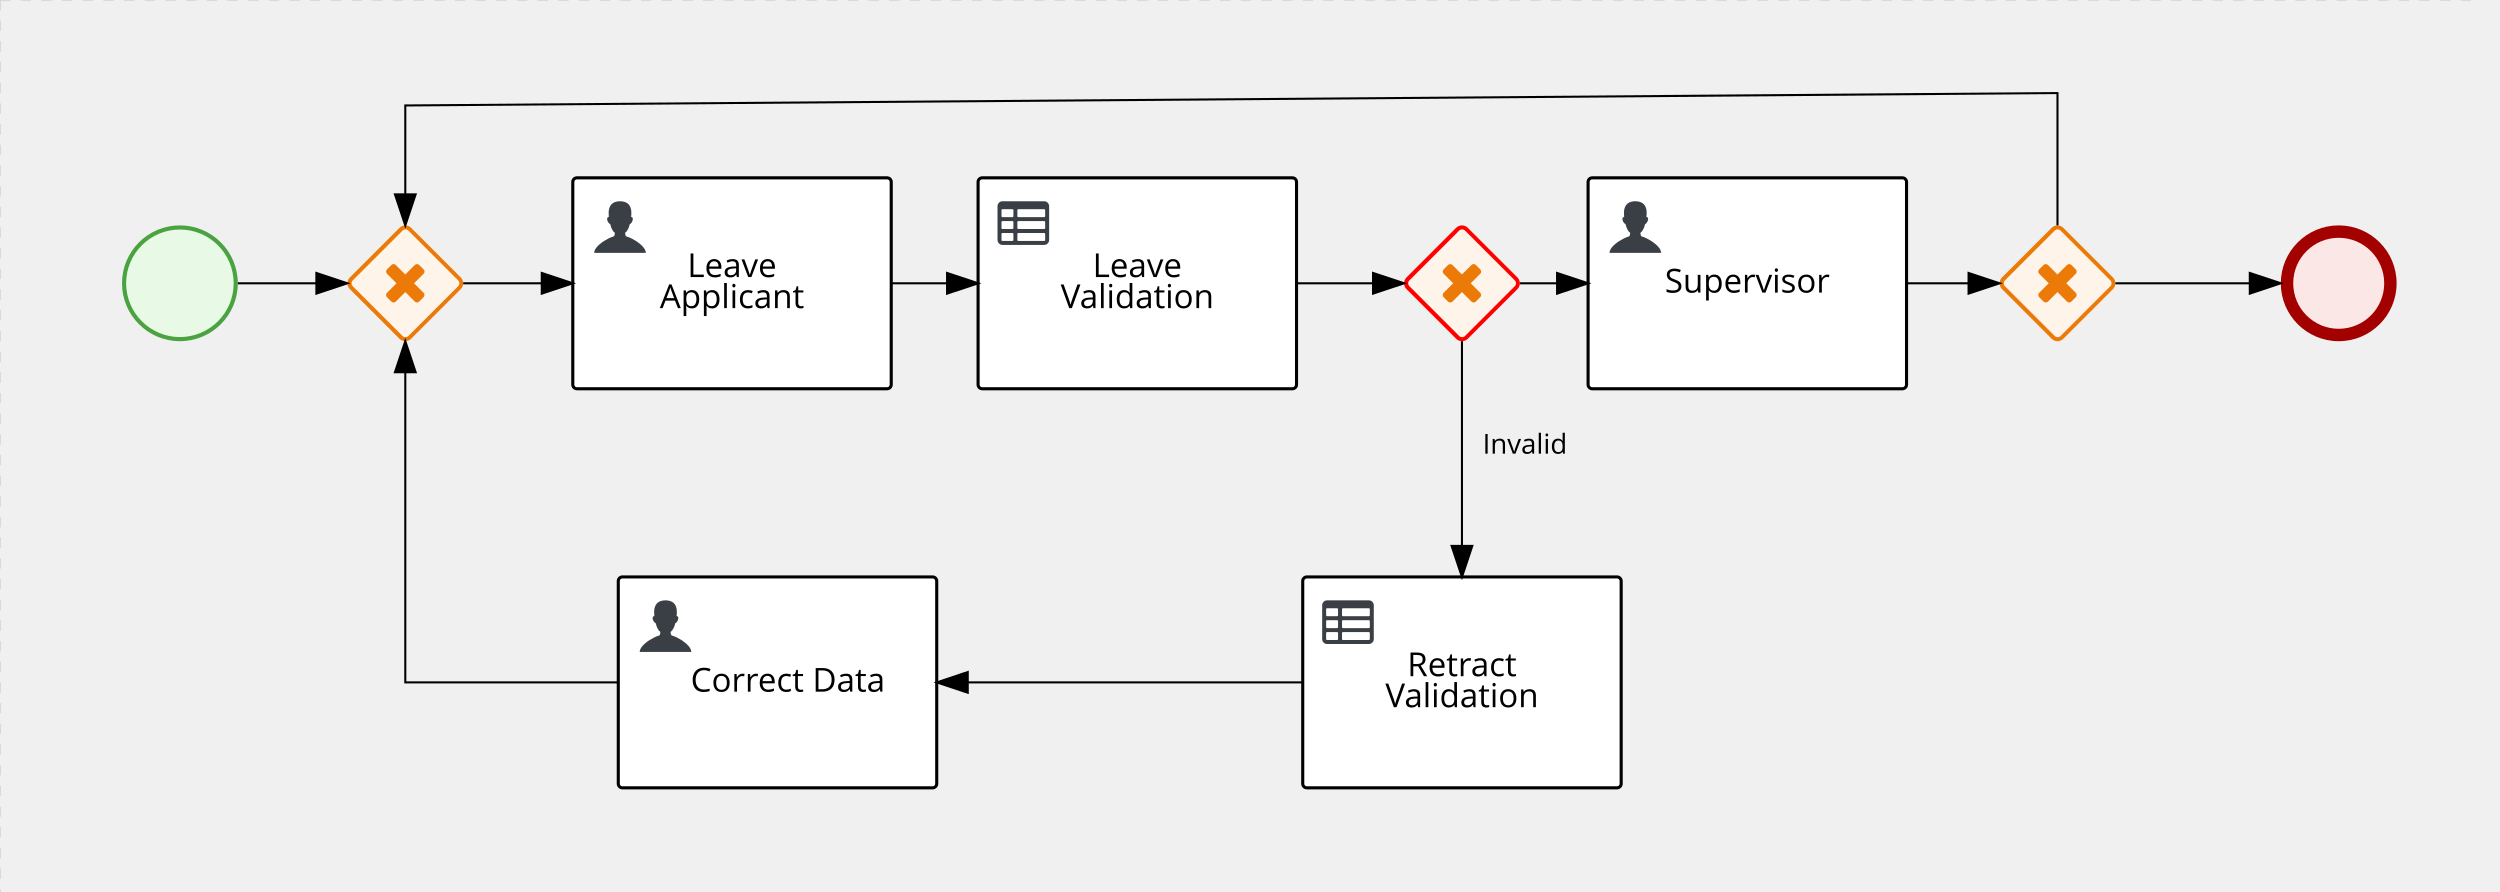
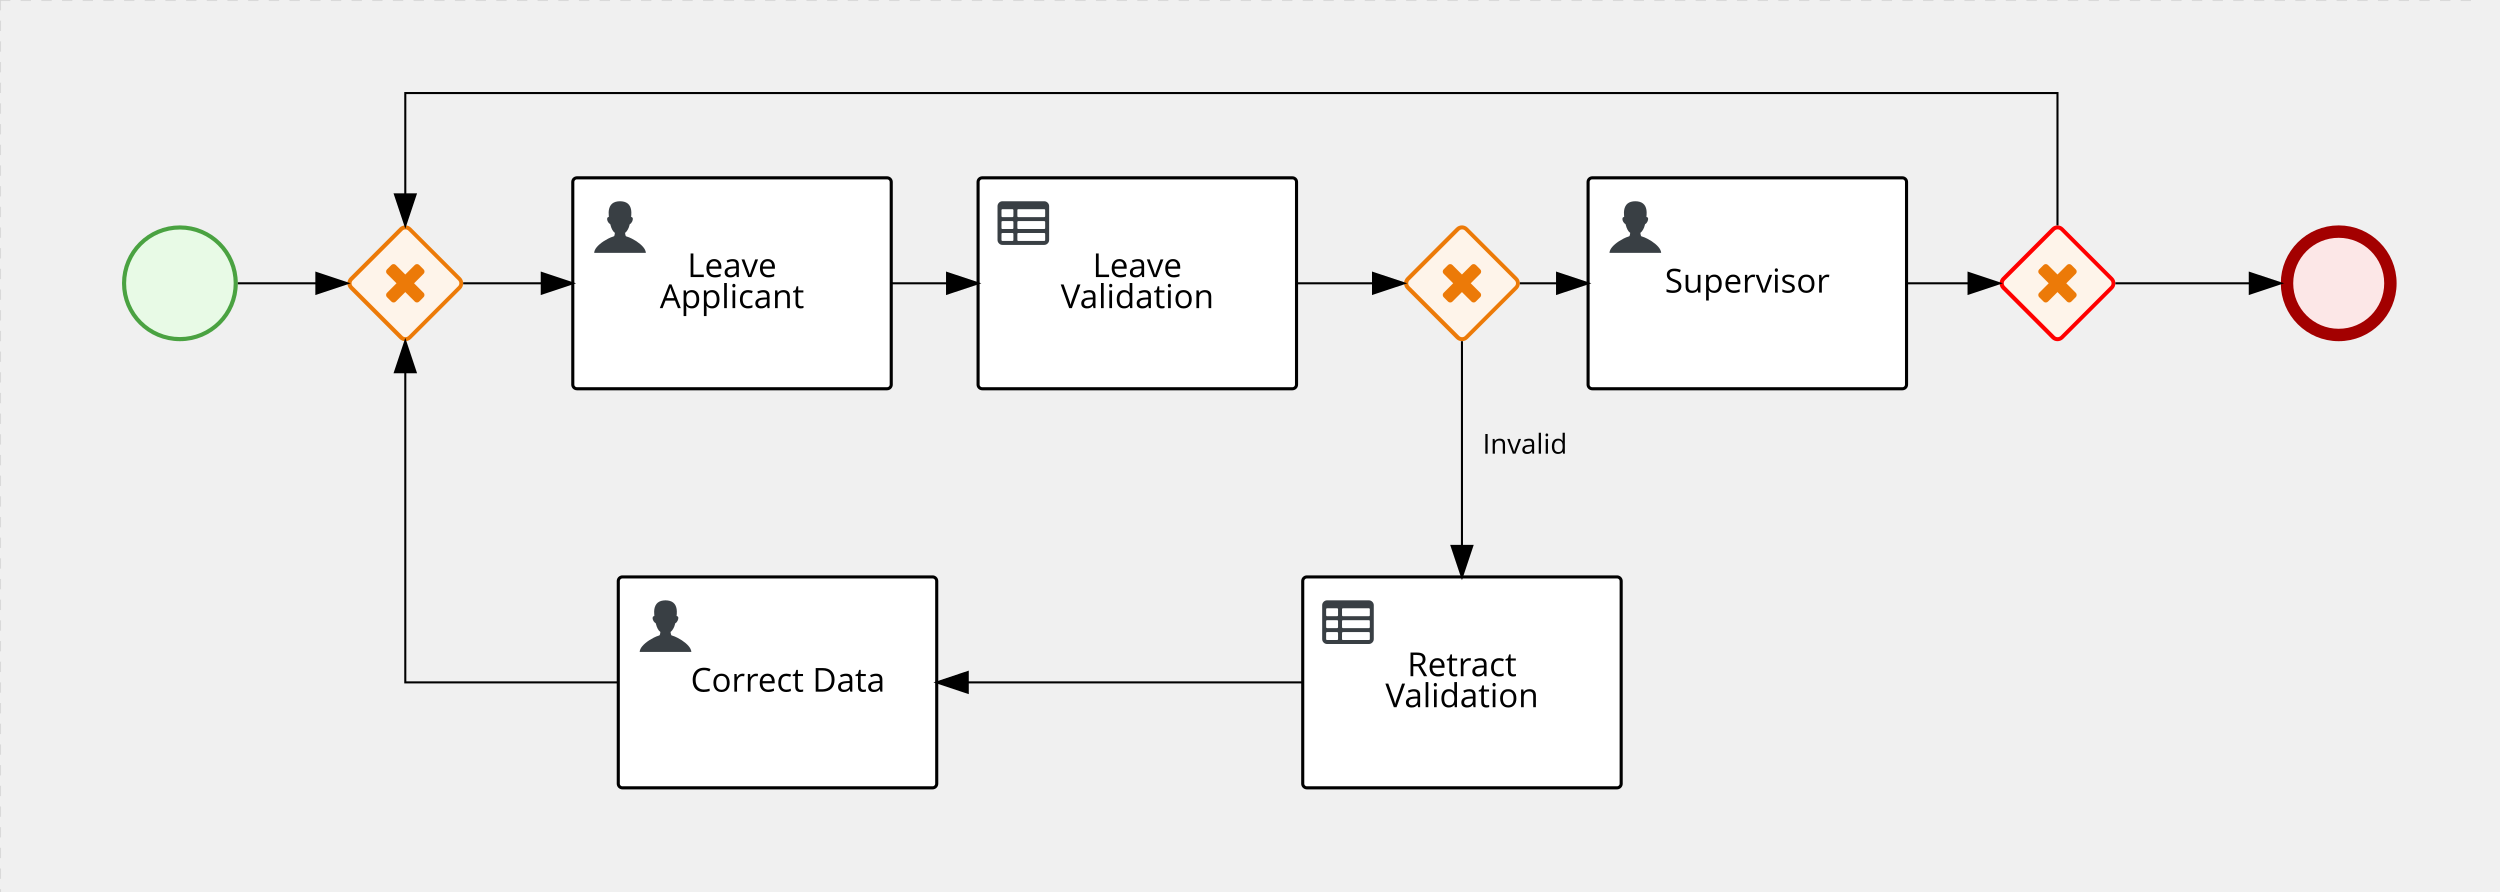
<svg xmlns="http://www.w3.org/2000/svg" version="1.1" width="1209" height="431" viewBox="0 0 1209 431">
  <defs />
  <g transform="matrix(1,0,0,1,0,0)">
    <g>
      <g>
        <g>
          <path fill="none" stroke="#d3d3d3" paint-order="fill stroke markers" d=" M 0 0 L 1200 0" stroke-miterlimit="10" stroke-opacity="0.8" stroke-dasharray="5" />
        </g>
        <g>
          <path fill="none" stroke="#d3d3d3" paint-order="fill stroke markers" d=" M 0 0 L 0 800" stroke-miterlimit="10" stroke-opacity="0.8" stroke-dasharray="5" />
        </g>
      </g>
      <g id="_45A9F85B-113D-4D2F-9EC0-90E68557EF6D" bpmn2nodeid="_45A9F85B-113D-4D2F-9EC0-90E68557EF6D" transform="matrix(1,0,0,1,59,109)">
        <g>
          <path fill="none" stroke="none" />
        </g>
        <g transform="matrix(0.125,0,0,0.125,0,0)">
          <g transform="matrix(1,0,0,1,0,0)">
            <path fill="#e8fae6" stroke="none" id="_45A9F85B-113D-4D2F-9EC0-90E68557EF6D?shapeType=BACKGROUND" paint-order="stroke fill markers" d=" M 0 0 M 444 224 C 444 263.9 434.2 300.8 414.4 334.5 C 394.7 368.2 368 394.9 334.4 414.5 C 300.8 434.1 263.9 444 224 444 C 184.1 444 147.2 434.2 113.5 414.4 C 79.8 394.7 53.1 368 33.5 334.4 C 13.9 300.8 4 263.9 4 224 C 4 184.1 13.8 147.2 33.6 113.5 C 53.4 79.8 80.1 53.1 113.6 33.5 C 147.1 13.9 184.1 4 224 4 C 263.9 4 300.8 13.8 334.5 33.6 C 368.2 53.4 394.9 80.1 414.5 113.6 C 434.1 147.1 444 184.1 444 224 Z" />
          </g>
          <g>
            <g transform="matrix(1,0,0,1,0,0)">
              <g transform="matrix(1,0,0,1,0,0)">
                <path fill="rgb(74,162,65)" stroke="none" id="_45A9F85B-113D-4D2F-9EC0-90E68557EF6D?shapeType=BORDER&amp;renderType=FILL" paint-order="stroke fill markers" d=" M 0 0 M 224 0 C 100.3 0 0 100.3 0 224 C 0 347.7 100.3 448 224 448 C 347.7 448 448 347.7 448 224 C 448 100.3 347.7 0 224 0 Z M 0 0 M 224 432 C 109.1 432 16 338.9 16 224 C 16 109.1 109.1 16 224 16 C 338.9 16 432 109.1 432 224 C 432 338.9 338.9 432 224 432 Z" />
              </g>
            </g>
          </g>
        </g>
        <g transform="matrix(1,0,0,1,28,61)" />
      </g>
      <g transform="matrix(1,0,0,1,59,109)" />
      <g id="_3A1455F0-6B95-41C6-AA6C-50686B420504" bpmn2nodeid="_3A1455F0-6B95-41C6-AA6C-50686B420504" transform="matrix(1,0,0,1,168,109)">
        <g>
          <path fill="none" stroke="none" />
        </g>
        <g transform="matrix(0.125,0,0,0.125,0,0)">
          <g transform="matrix(1,0,0,1,0,0)">
            <path fill="#fef4ea" stroke="none" id="_3A1455F0-6B95-41C6-AA6C-50686B420504?shapeType=BACKGROUND" paint-order="stroke fill markers" d=" M 0 0 M 224.4 4.3 C 216.4 4.3 208.4 7.3 202.3 13.4 L 13.5 202.2 C 1.3 214.4 1.3 234.2 13.5 246.4 L 202.2 435.1 C 208.3 441.2 216.4 444.2 224.3 444.2 C 232.2 444.2 240.3 441.2 246.4 435.1 L 435.1 246.4 C 447.3 234.2 447.3 214.4 435.1 202.2 L 246.5 13.4 C 240.4 7.3 232.4 4.3 224.4 4.3 L 224.4 4.3 Z" />
          </g>
          <g>
            <g transform="matrix(1,0,0,1,0,0)">
              <g transform="matrix(1,0,0,1,0,0)">
                <path fill="rgb(236,122,8)" stroke="none" id="_3A1455F0-6B95-41C6-AA6C-50686B420504?shapeType=BORDER&amp;renderType=FILL" paint-order="stroke fill markers" d=" M 0 0 M 20.8 212.7 L 213.3 20.2 C 219.6 13.9 229.7 13.9 235.9 20.2 L 428.4 212.7 C 434.7 219 434.7 229.1 428.4 235.3 L 235.9 427.8 C 229.6 434.1 219.5 434.1 213.3 427.8 L 20.8 235.3 C 14.5 229.1 14.5 218.9 20.8 212.7 L 20.8 212.7 Z M 0 0 M 0 224 C 0 232.1 3.1 240.3 9.3 246.5 L 201.5 438.7 C 213.9 451.1 234.1 451.1 246.5 438.7 L 438.7 246.5 C 444.9 240.3 448 232.1 448 224 C 448 215.9 444.9 207.7 438.7 201.5 L 246.5 9.3 C 234.1 -3.1 213.9 -3.1 201.5 9.3 L 9.3 201.5 C 3.1 207.7 0 215.9 0 224 L 0 224 Z" />
              </g>
            </g>
          </g>
          <g>
            <g transform="matrix(1,0,0,1,0,0)">
              <g transform="matrix(1,0,0,1,0,0)">
                <path fill="#ec7a08" stroke="none" id="_3A1455F0-6B95-41C6-AA6C-50686B420504undefined" paint-order="stroke fill markers" d=" M 0 0 M 298.2 269.2 C 298.2 272.6 297.1 275.3 294.7 277.7 L 277.7 294.7 C 275.3 297.1 272.6 298.2 269.2 298.2 C 265.8 298.2 263.1 297.1 260.7 294.7 L 224 258 L 187.2 294.8 C 184.8 297.2 182.1 298.3 178.7 298.3 C 175.3 298.3 172.6 297.2 170.2 294.8 L 153.2 277.8 C 150.8 275.4 149.7 272.7 149.7 269.3 C 149.7 265.9 150.8 263.2 153.2 260.8 L 190 224 L 153.2 187.2 C 150.8 184.8 149.7 182 149.7 178.7 C 149.7 175.3 150.8 172.5 153.2 170.2 L 170.2 153.2 C 172.6 150.8 175.3 149.7 178.7 149.7 C 182.1 149.7 184.8 150.8 187.2 153.2 L 224 190 L 260.8 153.2 C 263.2 150.8 265.9 149.7 269.3 149.7 C 272.7 149.7 275.4 150.8 277.8 153.2 L 294.8 170.2 C 297.2 172.5 298.3 175.3 298.3 178.7 C 298.3 182 297.2 184.8 294.8 187.2 L 258 224 L 294.8 260.8 C 297.1 263.1 298.2 265.9 298.2 269.2 Z" />
              </g>
            </g>
          </g>
        </g>
        <g transform="matrix(1,0,0,1,28,61)" />
      </g>
      <g id="_7B8E6A5F-8B7A-4416-B901-70FBFC22E4FF" bpmn2nodeid="_7B8E6A5F-8B7A-4416-B901-70FBFC22E4FF">
        <g>
          <path fill="none" stroke="#000000" paint-order="fill stroke markers" d=" M 115 137 L 153 137" stroke-miterlimit="10" stroke-dasharray="" />
        </g>
        <g transform="matrix(1,0,0,1,115,137)" />
        <g transform="matrix(6.123233995736766e-17,1,-1,6.123233995736766e-17,168,132)">
          <path fill="#000000" stroke="#000000" paint-order="fill stroke markers" d=" M 10 15 L 0 15 L 5 0 Z" stroke-miterlimit="10" stroke-dasharray="" />
        </g>
        <g transform="matrix(1,0,0,1,115,127)" />
      </g>
      <g transform="matrix(1,0,0,1,168,109)" />
      <g id="_FD8B6097-A420-4361-A108-7C8D0276E09D" bpmn2nodeid="_FD8B6097-A420-4361-A108-7C8D0276E09D" transform="matrix(1,0,0,1,299,279)">
        <g>
          <path fill="none" stroke="none" />
        </g>
        <g transform="matrix(1,0,0,1,0,0)">
          <path fill="#ffffff" stroke="none" id="_FD8B6097-A420-4361-A108-7C8D0276E09D?shapeType=BACKGROUND" paint-order="stroke fill markers" d=" M 2 0 L 152 0 L 152 0 A 2 2 0 0 1 154 2 L 154 100 L 154 100 A 2 2 0 0 1 152 102 L 2 102 L 2 102 A 2 2 0 0 1 0 100 L 0 2 L 0 2 A 2 2 0 0 1 2 0 Z" />
        </g>
        <g transform="matrix(1,0,0,1,0,0)">
          <path fill="none" stroke="rgb(0,0,0)" id="_FD8B6097-A420-4361-A108-7C8D0276E09D?shapeType=BORDER&amp;renderType=STROKE" paint-order="fill stroke markers" d=" M 2 0 L 152 0 L 152 0 A 2 2 0 0 1 154 2 L 154 100 L 154 100 A 2 2 0 0 1 152 102 L 2 102 L 2 102 A 2 2 0 0 1 0 100 L 0 2 L 0 2 A 2 2 0 0 1 2 0 Z" stroke-miterlimit="10" stroke-width="1.5" stroke-dasharray="" />
        </g>
        <g>
          <g transform="matrix(0.06,0,0,0.06,9.4,9.4)">
            <g transform="matrix(1,0,0,1,0,0)">
              <path fill="#393f44" stroke="none" id="_FD8B6097-A420-4361-A108-7C8D0276E09Dundefined" paint-order="stroke fill markers" d=" M 0 0 M 16 445.21 C 16 440.869 18.784 431.129 22.001 424.217 C 35.768 394.64 77.283 359.28 129 333.084 C 144.516 325.224 157.347 319.964 167.807 317.174 C 171.932 316.074 175.729 314.414 176.525 313.363 C 178.894 310.234 180.914 302.908 181.727 294.5 L 182.5 286.5 L 178.507 283.455 C 166.303 274.146 154.284 251.678 148.04 226.5 C 145.611 216.707 145.056 215.462 142.984 215.158 C 141.703 214.97 138.083 212.243 134.939 209.099 C 123.233 197.393 116.891 177.376 121.44 166.49 C 123.002 162.751 128.155 159.01 131.75 159.004 C 134.448 159 134.471 158.603 132.914 138.788 C 130.927 113.496 134.279 92.265 143.132 74.076 C 152.232 55.38 167.569 42.882 189.049 36.66 C 210.203 30.532 237.797 30.532 258.951 36.66 C 300.042 48.563 318.958 83.806 314.955 141 C 314.32 150.075 313.624 157.788 313.409 158.14 C 313.194 158.493 314.575 159.073 316.479 159.43 C 328.929 161.766 330.986 177.018 321.496 196.621 C 316.903 206.109 309.357 214.508 304.817 215.185 C 303.023 215.453 302.293 217.146 299.943 226.5 C 296.659 239.567 294.474 245.305 287.948 257.995 C 282.491 268.606 273.035 281.109 268.108 284.229 L 264.871 286.278 L 265.518 292.889 C 266.345 301.33 268.639 309.871 270.877 312.837 C 272.067 314.415 275.002 315.79 280.063 317.139 C 291.069 320.075 303.617 325.274 321 334.102 C 369.815 358.891 410.848 393.758 425.032 422.5 C 429.07 430.682 432 440.232 432 445.21 L 432 448 L 224 448 L 16 448 L 16 445.21 Z" />
            </g>
          </g>
        </g>
        <g transform="matrix(1,0,0,1,4.04,13.68)">
          <g transform="matrix(0.04,0,0,0.04,63.36,69.12)">
            <g transform="matrix(1,0,0,1,0,0)">
              <path fill="none" stroke="none" />
            </g>
            <g transform="matrix(1,0,0,1,0,0)">
              <path fill="none" stroke="none" />
            </g>
          </g>
        </g>
        <g transform="matrix(1,0,0,1,35,43.5)">
          <text fill="#000000" stroke="none" font-family="Open Sans" font-size="12pt" font-style="normal" font-weight="normal" text-decoration="normal" x="47.004" y="12" text-anchor="middle" dominant-baseline="alphabetic">Correct Data</text>
        </g>
      </g>
      <g id="_2B5B0E25-5DF6-4B9D-AB33-FCFA6B675F89" bpmn2nodeid="_2B5B0E25-5DF6-4B9D-AB33-FCFA6B675F89">
        <g>
          <path fill="none" stroke="rgb(0,0,0)" paint-order="fill stroke markers" d=" M 299 330 L 196 330 L 196 180" stroke-miterlimit="10" stroke-dasharray="" />
        </g>
        <g transform="matrix(1,0,0,1,299,330)" />
        <g transform="matrix(1,0,0,1,191,165)">
          <path fill="rgb(0,0,0)" stroke="rgb(0,0,0)" paint-order="fill stroke markers" d=" M 10 15 L 0 15 L 5 0 Z" stroke-miterlimit="10" stroke-dasharray="" />
        </g>
        <g transform="matrix(1,0,0,1,196,320)" />
      </g>
      <g transform="matrix(1,0,0,1,299,279)" />
      <g id="_5BA29A1B-BB4C-437E-9E50-5C4AE30BDF78" bpmn2nodeid="_5BA29A1B-BB4C-437E-9E50-5C4AE30BDF78" transform="matrix(1,0,0,1,277,86)">
        <g>
          <path fill="none" stroke="none" />
        </g>
        <g transform="matrix(1,0,0,1,0,0)">
          <path fill="#ffffff" stroke="none" id="_5BA29A1B-BB4C-437E-9E50-5C4AE30BDF78?shapeType=BACKGROUND" paint-order="stroke fill markers" d=" M 2 0 L 152 0 L 152 0 A 2 2 0 0 1 154 2 L 154 100 L 154 100 A 2 2 0 0 1 152 102 L 2 102 L 2 102 A 2 2 0 0 1 0 100 L 0 2 L 0 2 A 2 2 0 0 1 2 0 Z" />
        </g>
        <g transform="matrix(1,0,0,1,0,0)">
          <path fill="none" stroke="rgb(0,0,0)" id="_5BA29A1B-BB4C-437E-9E50-5C4AE30BDF78?shapeType=BORDER&amp;renderType=STROKE" paint-order="fill stroke markers" d=" M 2 0 L 152 0 L 152 0 A 2 2 0 0 1 154 2 L 154 100 L 154 100 A 2 2 0 0 1 152 102 L 2 102 L 2 102 A 2 2 0 0 1 0 100 L 0 2 L 0 2 A 2 2 0 0 1 2 0 Z" stroke-miterlimit="10" stroke-width="1.5" stroke-dasharray="" />
        </g>
        <g>
          <g transform="matrix(0.06,0,0,0.06,9.4,9.4)">
            <g transform="matrix(1,0,0,1,0,0)">
              <path fill="#393f44" stroke="none" id="_5BA29A1B-BB4C-437E-9E50-5C4AE30BDF78undefined" paint-order="stroke fill markers" d=" M 0 0 M 16 445.21 C 16 440.869 18.784 431.129 22.001 424.217 C 35.768 394.64 77.283 359.28 129 333.084 C 144.516 325.224 157.347 319.964 167.807 317.174 C 171.932 316.074 175.729 314.414 176.525 313.363 C 178.894 310.234 180.914 302.908 181.727 294.5 L 182.5 286.5 L 178.507 283.455 C 166.303 274.146 154.284 251.678 148.04 226.5 C 145.611 216.707 145.056 215.462 142.984 215.158 C 141.703 214.97 138.083 212.243 134.939 209.099 C 123.233 197.393 116.891 177.376 121.44 166.49 C 123.002 162.751 128.155 159.01 131.75 159.004 C 134.448 159 134.471 158.603 132.914 138.788 C 130.927 113.496 134.279 92.265 143.132 74.076 C 152.232 55.38 167.569 42.882 189.049 36.66 C 210.203 30.532 237.797 30.532 258.951 36.66 C 300.042 48.563 318.958 83.806 314.955 141 C 314.32 150.075 313.624 157.788 313.409 158.14 C 313.194 158.493 314.575 159.073 316.479 159.43 C 328.929 161.766 330.986 177.018 321.496 196.621 C 316.903 206.109 309.357 214.508 304.817 215.185 C 303.023 215.453 302.293 217.146 299.943 226.5 C 296.659 239.567 294.474 245.305 287.948 257.995 C 282.491 268.606 273.035 281.109 268.108 284.229 L 264.871 286.278 L 265.518 292.889 C 266.345 301.33 268.639 309.871 270.877 312.837 C 272.067 314.415 275.002 315.79 280.063 317.139 C 291.069 320.075 303.617 325.274 321 334.102 C 369.815 358.891 410.848 393.758 425.032 422.5 C 429.07 430.682 432 440.232 432 445.21 L 432 448 L 224 448 L 16 448 L 16 445.21 Z" />
            </g>
          </g>
        </g>
        <g transform="matrix(1,0,0,1,4.04,13.68)">
          <g transform="matrix(0.04,0,0,0.04,63.36,69.12)">
            <g transform="matrix(1,0,0,1,0,0)">
              <path fill="none" stroke="none" />
            </g>
            <g transform="matrix(1,0,0,1,0,0)">
              <path fill="none" stroke="none" />
            </g>
          </g>
        </g>
        <g transform="matrix(1,0,0,1,42.09375,36)">
          <text fill="#000000" stroke="none" font-family="Open Sans" font-size="12pt" font-style="normal" font-weight="normal" text-decoration="normal" x="34.906" y="12" text-anchor="middle" dominant-baseline="alphabetic">  Leave    </text>
          <text fill="#000000" stroke="none" font-family="Open Sans" font-size="12pt" font-style="normal" font-weight="normal" text-decoration="normal" x="34.906" y="27" text-anchor="middle" dominant-baseline="alphabetic">Applicant</text>
        </g>
      </g>
      <g id="_9BF0AC85-793C-40EF-9B66-0702ABE814D4" bpmn2nodeid="_9BF0AC85-793C-40EF-9B66-0702ABE814D4">
        <g>
          <path fill="none" stroke="#000000" paint-order="fill stroke markers" d=" M 224 137 L 262 137" stroke-miterlimit="10" stroke-dasharray="" />
        </g>
        <g transform="matrix(1,0,0,1,224,137)" />
        <g transform="matrix(6.123233995736766e-17,1,-1,6.123233995736766e-17,277,132)">
          <path fill="#000000" stroke="#000000" paint-order="fill stroke markers" d=" M 10 15 L 0 15 L 5 0 Z" stroke-miterlimit="10" stroke-dasharray="" />
        </g>
        <g transform="matrix(1,0,0,1,224,127)" />
      </g>
      <g transform="matrix(1,0,0,1,277,86)" />
      <g id="_3128CA61-06FF-444F-812F-2846A53C544F" bpmn2nodeid="_3128CA61-06FF-444F-812F-2846A53C544F" transform="matrix(1,0,0,1,473,86)">
        <g>
          <path fill="none" stroke="none" />
        </g>
        <g transform="matrix(1,0,0,1,0,0)">
          <path fill="#ffffff" stroke="none" id="_3128CA61-06FF-444F-812F-2846A53C544F?shapeType=BACKGROUND" paint-order="stroke fill markers" d=" M 2 0 L 152 0 L 152 0 A 2 2 0 0 1 154 2 L 154 100 L 154 100 A 2 2 0 0 1 152 102 L 2 102 L 2 102 A 2 2 0 0 1 0 100 L 0 2 L 0 2 A 2 2 0 0 1 2 0 Z" />
        </g>
        <g transform="matrix(1,0,0,1,0,0)">
          <path fill="none" stroke="rgb(0,0,0)" id="_3128CA61-06FF-444F-812F-2846A53C544F?shapeType=BORDER&amp;renderType=STROKE" paint-order="fill stroke markers" d=" M 2 0 L 152 0 L 152 0 A 2 2 0 0 1 154 2 L 154 100 L 154 100 A 2 2 0 0 1 152 102 L 2 102 L 2 102 A 2 2 0 0 1 0 100 L 0 2 L 0 2 A 2 2 0 0 1 2 0 Z" stroke-miterlimit="10" stroke-width="1.5" stroke-dasharray="" />
        </g>
        <g>
          <g transform="matrix(0.06,0,0,0.06,9.4,9.4)">
            <g transform="matrix(1,0,0,1,0,0)">
              <path fill="#393f44" stroke="none" id="_3128CA61-06FF-444F-812F-2846A53C544Fundefined" paint-order="stroke fill markers" d=" M 0 0 M 128 344 L 128 296 C 128 293.7 127.2 291.8 125.8 290.2 C 124.4 288.6 122.4 288 120 288 L 40 288 C 37.7 288 35.8 288.8 34.2 290.2 C 32.6 291.6 32 293.7 32 296 L 32 344 C 32 346.3 32.8 348.2 34.2 349.8 C 35.6 351.4 37.6 352 40 352 L 120 352 C 122.3 352 124.2 351.2 125.8 349.8 C 127.4 348.4 128 346.3 128 344 Z M 0 0 M 128 248 L 128 200 C 128 197.7 127.2 195.8 125.8 194.2 C 124.4 192.6 122.4 192 120 192 L 40 192 C 37.7 192 35.8 192.8 34.2 194.2 C 32.6 195.6 32 197.7 32 200 L 32 248 C 32 250.3 32.8 252.2 34.2 253.8 C 35.6 255.4 37.6 256 40 256 L 120 256 C 122.3 256 124.2 255.2 125.8 253.8 C 127.4 252.4 128 250.3 128 248 Z M 0 0 M 376 352 C 378.3 352 380.2 351.2 381.8 349.8 C 383.4 348.4 384 346.4 384 344 L 384 296 C 384 293.7 383.2 291.8 381.8 290.2 C 380.4 288.6 378.4 288 376 288 L 168 288 C 165.7 288 163.8 288.8 162.2 290.2 C 160.6 291.6 160 293.6 160 296 L 160 344 C 160 346.3 160.8 348.2 162.2 349.8 C 163.6 351.4 165.6 352 168 352 L 376 352 Z M 0 0 M 128 152 L 128 104 C 128 101.7 127.2 99.8 125.8 98.2 C 124.4 96.6 122.3 96 120 96 L 40 96 C 37.7 96 35.8 96.8 34.2 98.2 C 32.6 99.6 32 101.7 32 104 L 32 152 C 32 154.3 32.8 156.2 34.2 157.8 C 35.6 159.4 37.6 160 40 160 L 120 160 C 122.3 160 124.2 159.2 125.8 157.8 C 127.4 156.4 128 154.3 128 152 Z M 0 0 M 376 256 C 378.3 256 380.2 255.2 381.8 253.8 C 383.4 252.4 384 250.4 384 248 L 384 200 C 384 197.7 383.2 195.8 381.8 194.2 C 380.4 192.6 378.4 192 376 192 L 168 192 C 165.7 192 163.8 192.8 162.2 194.2 C 160.6 195.6 160 197.6 160 200 L 160 248 C 160 250.3 160.8 252.2 162.2 253.8 C 163.6 255.4 165.6 256 168 256 L 376 256 Z M 0 0 M 376 160 C 378.3 160 380.2 159.2 381.8 157.8 C 383.4 156.4 384 154.4 384 152 L 384 104 C 384 101.7 383.2 99.8 381.8 98.2 C 380.4 96.6 378.3 96 376 96 L 168 96 C 165.7 96 163.8 96.8 162.2 98.2 C 160.6 99.6 160 101.6 160 104 L 160 152 C 160 154.3 160.8 156.2 162.2 157.8 C 163.6 159.4 165.6 160 168 160 L 376 160 Z M 0 0 M 416 72 L 416 344 C 416 355 412.1 364.4 404.2 372.2 C 396.3 380 387 384 376 384 L 40 384 C 29 384 19.6 380.1 11.8 372.2 C 4 364.3 0 355 0 344 L 0 72 C 0 61 3.9 51.6 11.8 43.8 C 19.7 36 29 32 40 32 L 376 32 C 387 32 396.4 35.9 404.2 43.8 C 412 51.7 416 61 416 72 Z" />
            </g>
          </g>
        </g>
        <g transform="matrix(1,0,0,1,39.96094,36)">
          <text fill="#000000" stroke="none" font-family="Open Sans" font-size="12pt" font-style="normal" font-weight="normal" text-decoration="normal" x="37.039" y="12" text-anchor="middle" dominant-baseline="alphabetic">   Leave    </text>
          <text fill="#000000" stroke="none" font-family="Open Sans" font-size="12pt" font-style="normal" font-weight="normal" text-decoration="normal" x="37.039" y="27" text-anchor="middle" dominant-baseline="alphabetic">Validation</text>
        </g>
      </g>
      <g id="_BA3DE381-9A1D-48B5-8E73-8C1123AAAAE6" bpmn2nodeid="_BA3DE381-9A1D-48B5-8E73-8C1123AAAAE6">
        <g>
          <path fill="none" stroke="#000000" paint-order="fill stroke markers" d=" M 431 137 L 458 137" stroke-miterlimit="10" stroke-dasharray="" />
        </g>
        <g transform="matrix(1,0,0,1,431,137)" />
        <g transform="matrix(6.123233995736766e-17,1,-1,6.123233995736766e-17,473,132)">
          <path fill="#000000" stroke="#000000" paint-order="fill stroke markers" d=" M 10 15 L 0 15 L 5 0 Z" stroke-miterlimit="10" stroke-dasharray="" />
        </g>
        <g transform="matrix(1,0,0,1,431,127)" />
      </g>
      <g transform="matrix(1,0,0,1,473,86)" />
      <g id="_C78FB89A-DA4C-4959-97D3-B05EA36A312D" bpmn2nodeid="_C78FB89A-DA4C-4959-97D3-B05EA36A312D" transform="matrix(1,0,0,1,679,109)">
        <g>
          <path fill="none" stroke="none" />
        </g>
        <g transform="matrix(0.125,0,0,0.125,0,0)">
          <g transform="matrix(1,0,0,1,0,0)">
            <path fill="#fef4ea" stroke="none" id="_C78FB89A-DA4C-4959-97D3-B05EA36A312D?shapeType=BACKGROUND" paint-order="stroke fill markers" d=" M 0 0 M 224.4 4.3 C 216.4 4.3 208.4 7.3 202.3 13.4 L 13.5 202.2 C 1.3 214.4 1.3 234.2 13.5 246.4 L 202.2 435.1 C 208.3 441.2 216.4 444.2 224.3 444.2 C 232.2 444.2 240.3 441.2 246.4 435.1 L 435.1 246.4 C 447.3 234.2 447.3 214.4 435.1 202.2 L 246.5 13.4 C 240.4 7.3 232.4 4.3 224.4 4.3 L 224.4 4.3 Z" />
          </g>
          <g>
            <g transform="matrix(1,0,0,1,0,0)">
              <g transform="matrix(1,0,0,1,0,0)">
-                 <path fill="rgb(255,0,0)" stroke="none" id="_C78FB89A-DA4C-4959-97D3-B05EA36A312D?shapeType=BORDER&amp;renderType=FILL" paint-order="stroke fill markers" d=" M 0 0 M 20.8 212.7 L 213.3 20.2 C 219.6 13.9 229.7 13.9 235.9 20.2 L 428.4 212.7 C 434.7 219 434.7 229.1 428.4 235.3 L 235.9 427.8 C 229.6 434.1 219.5 434.1 213.3 427.8 L 20.8 235.3 C 14.5 229.1 14.5 218.9 20.8 212.7 L 20.8 212.7 Z M 0 0 M 0 224 C 0 232.1 3.1 240.3 9.3 246.5 L 201.5 438.7 C 213.9 451.1 234.1 451.1 246.5 438.7 L 438.7 246.5 C 444.9 240.3 448 232.1 448 224 C 448 215.9 444.9 207.7 438.7 201.5 L 246.5 9.3 C 234.1 -3.1 213.9 -3.1 201.5 9.3 L 9.3 201.5 C 3.1 207.7 0 215.9 0 224 L 0 224 Z" />
+                 <path fill="rgb(236,122,8)" stroke="none" id="_C78FB89A-DA4C-4959-97D3-B05EA36A312D?shapeType=BORDER&amp;renderType=FILL" paint-order="stroke fill markers" d=" M 0 0 M 20.8 212.7 L 213.3 20.2 C 219.6 13.9 229.7 13.9 235.9 20.2 L 428.4 212.7 C 434.7 219 434.7 229.1 428.4 235.3 L 235.9 427.8 C 229.6 434.1 219.5 434.1 213.3 427.8 L 20.8 235.3 C 14.5 229.1 14.5 218.9 20.8 212.7 L 20.8 212.7 Z M 0 0 M 0 224 C 0 232.1 3.1 240.3 9.3 246.5 L 201.5 438.7 C 213.9 451.1 234.1 451.1 246.5 438.7 L 438.7 246.5 C 444.9 240.3 448 232.1 448 224 C 448 215.9 444.9 207.7 438.7 201.5 L 246.5 9.3 C 234.1 -3.1 213.9 -3.1 201.5 9.3 L 9.3 201.5 C 3.1 207.7 0 215.9 0 224 L 0 224 Z" />
              </g>
            </g>
          </g>
          <g>
            <g transform="matrix(1,0,0,1,0,0)">
              <g transform="matrix(1,0,0,1,0,0)">
                <path fill="#ec7a08" stroke="none" id="_C78FB89A-DA4C-4959-97D3-B05EA36A312Dundefined" paint-order="stroke fill markers" d=" M 0 0 M 298.2 269.2 C 298.2 272.6 297.1 275.3 294.7 277.7 L 277.7 294.7 C 275.3 297.1 272.6 298.2 269.2 298.2 C 265.8 298.2 263.1 297.1 260.7 294.7 L 224 258 L 187.2 294.8 C 184.8 297.2 182.1 298.3 178.7 298.3 C 175.3 298.3 172.6 297.2 170.2 294.8 L 153.2 277.8 C 150.8 275.4 149.7 272.7 149.7 269.3 C 149.7 265.9 150.8 263.2 153.2 260.8 L 190 224 L 153.2 187.2 C 150.8 184.8 149.7 182 149.7 178.7 C 149.7 175.3 150.8 172.5 153.2 170.2 L 170.2 153.2 C 172.6 150.8 175.3 149.7 178.7 149.7 C 182.1 149.7 184.8 150.8 187.2 153.2 L 224 190 L 260.8 153.2 C 263.2 150.8 265.9 149.7 269.3 149.7 C 272.7 149.7 275.4 150.8 277.8 153.2 L 294.8 170.2 C 297.2 172.5 298.3 175.3 298.3 178.7 C 298.3 182 297.2 184.8 294.8 187.2 L 258 224 L 294.8 260.8 C 297.1 263.1 298.2 265.9 298.2 269.2 Z" />
              </g>
            </g>
          </g>
        </g>
        <g transform="matrix(1,0,0,1,28,61)" />
      </g>
      <g id="_466959A2-2995-456A-9A4F-1CA2349D5BD8" bpmn2nodeid="_466959A2-2995-456A-9A4F-1CA2349D5BD8">
        <g>
          <path fill="none" stroke="#000000" paint-order="fill stroke markers" d=" M 627 137 L 664 137" stroke-miterlimit="10" stroke-dasharray="" />
        </g>
        <g transform="matrix(1,0,0,1,627,137)" />
        <g transform="matrix(6.123233995736766e-17,1,-1,6.123233995736766e-17,679,132)">
          <path fill="#000000" stroke="#000000" paint-order="fill stroke markers" d=" M 10 15 L 0 15 L 5 0 Z" stroke-miterlimit="10" stroke-dasharray="" />
        </g>
        <g transform="matrix(1,0,0,1,627,127)" />
      </g>
      <g transform="matrix(1,0,0,1,679,109)" />
      <g id="_AF8FD5C0-3640-46F4-9AAA-086F78527987" bpmn2nodeid="_AF8FD5C0-3640-46F4-9AAA-086F78527987" transform="matrix(1,0,0,1,630,279)">
        <g>
          <path fill="none" stroke="none" />
        </g>
        <g transform="matrix(1,0,0,1,0,0)">
          <path fill="#ffffff" stroke="none" id="_AF8FD5C0-3640-46F4-9AAA-086F78527987?shapeType=BACKGROUND" paint-order="stroke fill markers" d=" M 2 0 L 152 0 L 152 0 A 2 2 0 0 1 154 2 L 154 100 L 154 100 A 2 2 0 0 1 152 102 L 2 102 L 2 102 A 2 2 0 0 1 0 100 L 0 2 L 0 2 A 2 2 0 0 1 2 0 Z" />
        </g>
        <g transform="matrix(1,0,0,1,0,0)">
          <path fill="none" stroke="rgb(0,0,0)" id="_AF8FD5C0-3640-46F4-9AAA-086F78527987?shapeType=BORDER&amp;renderType=STROKE" paint-order="fill stroke markers" d=" M 2 0 L 152 0 L 152 0 A 2 2 0 0 1 154 2 L 154 100 L 154 100 A 2 2 0 0 1 152 102 L 2 102 L 2 102 A 2 2 0 0 1 0 100 L 0 2 L 0 2 A 2 2 0 0 1 2 0 Z" stroke-miterlimit="10" stroke-width="1.5" stroke-dasharray="" />
        </g>
        <g>
          <g transform="matrix(0.06,0,0,0.06,9.4,9.4)">
            <g transform="matrix(1,0,0,1,0,0)">
              <path fill="#393f44" stroke="none" id="_AF8FD5C0-3640-46F4-9AAA-086F78527987undefined" paint-order="stroke fill markers" d=" M 0 0 M 128 344 L 128 296 C 128 293.7 127.2 291.8 125.8 290.2 C 124.4 288.6 122.4 288 120 288 L 40 288 C 37.7 288 35.8 288.8 34.2 290.2 C 32.6 291.6 32 293.7 32 296 L 32 344 C 32 346.3 32.8 348.2 34.2 349.8 C 35.6 351.4 37.6 352 40 352 L 120 352 C 122.3 352 124.2 351.2 125.8 349.8 C 127.4 348.4 128 346.3 128 344 Z M 0 0 M 128 248 L 128 200 C 128 197.7 127.2 195.8 125.8 194.2 C 124.4 192.6 122.4 192 120 192 L 40 192 C 37.7 192 35.8 192.8 34.2 194.2 C 32.6 195.6 32 197.7 32 200 L 32 248 C 32 250.3 32.8 252.2 34.2 253.8 C 35.6 255.4 37.6 256 40 256 L 120 256 C 122.3 256 124.2 255.2 125.8 253.8 C 127.4 252.4 128 250.3 128 248 Z M 0 0 M 376 352 C 378.3 352 380.2 351.2 381.8 349.8 C 383.4 348.4 384 346.4 384 344 L 384 296 C 384 293.7 383.2 291.8 381.8 290.2 C 380.4 288.6 378.4 288 376 288 L 168 288 C 165.7 288 163.8 288.8 162.2 290.2 C 160.6 291.6 160 293.6 160 296 L 160 344 C 160 346.3 160.8 348.2 162.2 349.8 C 163.6 351.4 165.6 352 168 352 L 376 352 Z M 0 0 M 128 152 L 128 104 C 128 101.7 127.2 99.8 125.8 98.2 C 124.4 96.6 122.3 96 120 96 L 40 96 C 37.7 96 35.8 96.8 34.2 98.2 C 32.6 99.6 32 101.7 32 104 L 32 152 C 32 154.3 32.8 156.2 34.2 157.8 C 35.6 159.4 37.6 160 40 160 L 120 160 C 122.3 160 124.2 159.2 125.8 157.8 C 127.4 156.4 128 154.3 128 152 Z M 0 0 M 376 256 C 378.3 256 380.2 255.2 381.8 253.8 C 383.4 252.4 384 250.4 384 248 L 384 200 C 384 197.7 383.2 195.8 381.8 194.2 C 380.4 192.6 378.4 192 376 192 L 168 192 C 165.7 192 163.8 192.8 162.2 194.2 C 160.6 195.6 160 197.6 160 200 L 160 248 C 160 250.3 160.8 252.2 162.2 253.8 C 163.6 255.4 165.6 256 168 256 L 376 256 Z M 0 0 M 376 160 C 378.3 160 380.2 159.2 381.8 157.8 C 383.4 156.4 384 154.4 384 152 L 384 104 C 384 101.7 383.2 99.8 381.8 98.2 C 380.4 96.6 378.3 96 376 96 L 168 96 C 165.7 96 163.8 96.8 162.2 98.2 C 160.6 99.6 160 101.6 160 104 L 160 152 C 160 154.3 160.8 156.2 162.2 157.8 C 163.6 159.4 165.6 160 168 160 L 376 160 Z M 0 0 M 416 72 L 416 344 C 416 355 412.1 364.4 404.2 372.2 C 396.3 380 387 384 376 384 L 40 384 C 29 384 19.6 380.1 11.8 372.2 C 4 364.3 0 355 0 344 L 0 72 C 0 61 3.9 51.6 11.8 43.8 C 19.7 36 29 32 40 32 L 376 32 C 387 32 396.4 35.9 404.2 43.8 C 412 51.7 416 61 416 72 Z" />
            </g>
          </g>
        </g>
        <g transform="matrix(1,0,0,1,39.96094,36)">
          <text fill="#000000" stroke="none" font-family="Open Sans" font-size="12pt" font-style="normal" font-weight="normal" text-decoration="normal" x="37.039" y="12" text-anchor="middle" dominant-baseline="alphabetic">  Retract   </text>
          <text fill="#000000" stroke="none" font-family="Open Sans" font-size="12pt" font-style="normal" font-weight="normal" text-decoration="normal" x="37.039" y="27" text-anchor="middle" dominant-baseline="alphabetic">Validation</text>
        </g>
      </g>
      <g id="_93919FC1-6673-4003-997E-EFC7BA521441" bpmn2nodeid="_93919FC1-6673-4003-997E-EFC7BA521441">
        <g>
          <path fill="none" stroke="rgb(0,0,0)" paint-order="fill stroke markers" d=" M 707 165 L 707 264" stroke-miterlimit="10" stroke-dasharray="" />
        </g>
        <g transform="matrix(1,0,0,1,707,165)" />
        <g transform="matrix(-1,1.2246467991473532e-16,-1.2246467991473532e-16,-1,712,279)">
          <path fill="rgb(0,0,0)" stroke="rgb(0,0,0)" paint-order="fill stroke markers" d=" M 10 15 L 0 15 L 5 0 Z" stroke-miterlimit="10" stroke-dasharray="" />
        </g>
        <g transform="matrix(1,0,0,1,717,209)">
          <text fill="#000000" stroke="none" font-family="Open Sans" font-size="10pt" font-style="normal" font-weight="normal" text-decoration="normal" x="0" y="10.4" text-anchor="start" dominant-baseline="alphabetic">Invalid                      </text>
        </g>
      </g>
      <g id="_ABF817A7-8640-4E8C-BF2B-CCA9E00A9755" bpmn2nodeid="_ABF817A7-8640-4E8C-BF2B-CCA9E00A9755">
        <g>
          <path fill="none" stroke="#000000" paint-order="fill stroke markers" d=" M 630 330 L 468 330" stroke-miterlimit="10" stroke-dasharray="" />
        </g>
        <g transform="matrix(1,0,0,1,630,330)" />
        <g transform="matrix(-1.8369701987210297e-16,-1,1,-1.8369701987210297e-16,453,335)">
          <path fill="#000000" stroke="#000000" paint-order="fill stroke markers" d=" M 10 15 L 0 15 L 5 0 Z" stroke-miterlimit="10" stroke-dasharray="" />
        </g>
        <g transform="matrix(1,0,0,1,453,320)" />
      </g>
      <g transform="matrix(1,0,0,1,630,279)" />
      <g id="_1D2362CA-917B-42D1-87F4-B87CDD4F7E02" bpmn2nodeid="_1D2362CA-917B-42D1-87F4-B87CDD4F7E02" transform="matrix(1,0,0,1,768,86)">
        <g>
          <path fill="none" stroke="none" />
        </g>
        <g transform="matrix(1,0,0,1,0,0)">
          <path fill="#ffffff" stroke="none" id="_1D2362CA-917B-42D1-87F4-B87CDD4F7E02?shapeType=BACKGROUND" paint-order="stroke fill markers" d=" M 2 0 L 152 0 L 152 0 A 2 2 0 0 1 154 2 L 154 100 L 154 100 A 2 2 0 0 1 152 102 L 2 102 L 2 102 A 2 2 0 0 1 0 100 L 0 2 L 0 2 A 2 2 0 0 1 2 0 Z" />
        </g>
        <g transform="matrix(1,0,0,1,0,0)">
          <path fill="none" stroke="rgb(0,0,0)" id="_1D2362CA-917B-42D1-87F4-B87CDD4F7E02?shapeType=BORDER&amp;renderType=STROKE" paint-order="fill stroke markers" d=" M 2 0 L 152 0 L 152 0 A 2 2 0 0 1 154 2 L 154 100 L 154 100 A 2 2 0 0 1 152 102 L 2 102 L 2 102 A 2 2 0 0 1 0 100 L 0 2 L 0 2 A 2 2 0 0 1 2 0 Z" stroke-miterlimit="10" stroke-width="1.5" stroke-dasharray="" />
        </g>
        <g>
          <g transform="matrix(0.06,0,0,0.06,9.4,9.4)">
            <g transform="matrix(1,0,0,1,0,0)">
              <path fill="#393f44" stroke="none" id="_1D2362CA-917B-42D1-87F4-B87CDD4F7E02undefined" paint-order="stroke fill markers" d=" M 0 0 M 16 445.21 C 16 440.869 18.784 431.129 22.001 424.217 C 35.768 394.64 77.283 359.28 129 333.084 C 144.516 325.224 157.347 319.964 167.807 317.174 C 171.932 316.074 175.729 314.414 176.525 313.363 C 178.894 310.234 180.914 302.908 181.727 294.5 L 182.5 286.5 L 178.507 283.455 C 166.303 274.146 154.284 251.678 148.04 226.5 C 145.611 216.707 145.056 215.462 142.984 215.158 C 141.703 214.97 138.083 212.243 134.939 209.099 C 123.233 197.393 116.891 177.376 121.44 166.49 C 123.002 162.751 128.155 159.01 131.75 159.004 C 134.448 159 134.471 158.603 132.914 138.788 C 130.927 113.496 134.279 92.265 143.132 74.076 C 152.232 55.38 167.569 42.882 189.049 36.66 C 210.203 30.532 237.797 30.532 258.951 36.66 C 300.042 48.563 318.958 83.806 314.955 141 C 314.32 150.075 313.624 157.788 313.409 158.14 C 313.194 158.493 314.575 159.073 316.479 159.43 C 328.929 161.766 330.986 177.018 321.496 196.621 C 316.903 206.109 309.357 214.508 304.817 215.185 C 303.023 215.453 302.293 217.146 299.943 226.5 C 296.659 239.567 294.474 245.305 287.948 257.995 C 282.491 268.606 273.035 281.109 268.108 284.229 L 264.871 286.278 L 265.518 292.889 C 266.345 301.33 268.639 309.871 270.877 312.837 C 272.067 314.415 275.002 315.79 280.063 317.139 C 291.069 320.075 303.617 325.274 321 334.102 C 369.815 358.891 410.848 393.758 425.032 422.5 C 429.07 430.682 432 440.232 432 445.21 L 432 448 L 224 448 L 16 448 L 16 445.21 Z" />
            </g>
          </g>
        </g>
        <g transform="matrix(1,0,0,1,4.04,13.68)">
          <g transform="matrix(0.04,0,0,0.04,63.36,69.12)">
            <g transform="matrix(1,0,0,1,0,0)">
              <path fill="none" stroke="none" />
            </g>
            <g transform="matrix(1,0,0,1,0,0)">
              <path fill="none" stroke="none" />
            </g>
          </g>
        </g>
        <g transform="matrix(1,0,0,1,37.09766,43.5)">
          <text fill="#000000" stroke="none" font-family="Open Sans" font-size="12pt" font-style="normal" font-weight="normal" text-decoration="normal" x="39.902" y="12" text-anchor="middle" dominant-baseline="alphabetic">Supervisor</text>
        </g>
      </g>
      <g id="_A3D71EB2-1AC0-48BB-8A23-259BED71D7DE" bpmn2nodeid="_A3D71EB2-1AC0-48BB-8A23-259BED71D7DE">
        <g>
          <path fill="none" stroke="#000000" paint-order="fill stroke markers" d=" M 735 137 L 753 137" stroke-miterlimit="10" stroke-dasharray="" />
        </g>
        <g transform="matrix(1,0,0,1,735,137)" />
        <g transform="matrix(6.123233995736766e-17,1,-1,6.123233995736766e-17,768,132)">
          <path fill="#000000" stroke="#000000" paint-order="fill stroke markers" d=" M 10 15 L 0 15 L 5 0 Z" stroke-miterlimit="10" stroke-dasharray="" />
        </g>
        <g transform="matrix(1,0,0,1,735,127)" />
      </g>
      <g transform="matrix(1,0,0,1,768,86)" />
      <g id="_A0276308-F004-44FA-8AA6-BBF51C6BE8B4" bpmn2nodeid="_A0276308-F004-44FA-8AA6-BBF51C6BE8B4" transform="matrix(1,0,0,1,967,109)">
        <g>
          <path fill="none" stroke="none" />
        </g>
        <g transform="matrix(0.125,0,0,0.125,0,0)">
          <g transform="matrix(1,0,0,1,0,0)">
            <path fill="#fef4ea" stroke="none" id="_A0276308-F004-44FA-8AA6-BBF51C6BE8B4?shapeType=BACKGROUND" paint-order="stroke fill markers" d=" M 0 0 M 224.4 4.3 C 216.4 4.3 208.4 7.3 202.3 13.4 L 13.5 202.2 C 1.3 214.4 1.3 234.2 13.5 246.4 L 202.2 435.1 C 208.3 441.2 216.4 444.2 224.3 444.2 C 232.2 444.2 240.3 441.2 246.4 435.1 L 435.1 246.4 C 447.3 234.2 447.3 214.4 435.1 202.2 L 246.5 13.4 C 240.4 7.3 232.4 4.3 224.4 4.3 L 224.4 4.3 Z" />
          </g>
          <g>
            <g transform="matrix(1,0,0,1,0,0)">
              <g transform="matrix(1,0,0,1,0,0)">
-                 <path fill="rgb(236,122,8)" stroke="none" id="_A0276308-F004-44FA-8AA6-BBF51C6BE8B4?shapeType=BORDER&amp;renderType=FILL" paint-order="stroke fill markers" d=" M 0 0 M 20.8 212.7 L 213.3 20.2 C 219.6 13.9 229.7 13.9 235.9 20.2 L 428.4 212.7 C 434.7 219 434.7 229.1 428.4 235.3 L 235.9 427.8 C 229.6 434.1 219.5 434.1 213.3 427.8 L 20.8 235.3 C 14.5 229.1 14.5 218.9 20.8 212.7 L 20.8 212.7 Z M 0 0 M 0 224 C 0 232.1 3.1 240.3 9.3 246.5 L 201.5 438.7 C 213.9 451.1 234.1 451.1 246.5 438.7 L 438.7 246.5 C 444.9 240.3 448 232.1 448 224 C 448 215.9 444.9 207.7 438.7 201.5 L 246.5 9.3 C 234.1 -3.1 213.9 -3.1 201.5 9.3 L 9.3 201.5 C 3.1 207.7 0 215.9 0 224 L 0 224 Z" />
+                 <path fill="rgb(255,0,0)" stroke="none" id="_A0276308-F004-44FA-8AA6-BBF51C6BE8B4?shapeType=BORDER&amp;renderType=FILL" paint-order="stroke fill markers" d=" M 0 0 M 20.8 212.7 L 213.3 20.2 C 219.6 13.9 229.7 13.9 235.9 20.2 L 428.4 212.7 C 434.7 219 434.7 229.1 428.4 235.3 L 235.9 427.8 C 229.6 434.1 219.5 434.1 213.3 427.8 L 20.8 235.3 C 14.5 229.1 14.5 218.9 20.8 212.7 L 20.8 212.7 Z M 0 0 M 0 224 C 0 232.1 3.1 240.3 9.3 246.5 L 201.5 438.7 C 213.9 451.1 234.1 451.1 246.5 438.7 L 438.7 246.5 C 444.9 240.3 448 232.1 448 224 C 448 215.9 444.9 207.7 438.7 201.5 L 246.5 9.3 C 234.1 -3.1 213.9 -3.1 201.5 9.3 L 9.3 201.5 C 3.1 207.7 0 215.9 0 224 L 0 224 Z" />
              </g>
            </g>
          </g>
          <g>
            <g transform="matrix(1,0,0,1,0,0)">
              <g transform="matrix(1,0,0,1,0,0)">
                <path fill="#ec7a08" stroke="none" id="_A0276308-F004-44FA-8AA6-BBF51C6BE8B4undefined" paint-order="stroke fill markers" d=" M 0 0 M 298.2 269.2 C 298.2 272.6 297.1 275.3 294.7 277.7 L 277.7 294.7 C 275.3 297.1 272.6 298.2 269.2 298.2 C 265.8 298.2 263.1 297.1 260.7 294.7 L 224 258 L 187.2 294.8 C 184.8 297.2 182.1 298.3 178.7 298.3 C 175.3 298.3 172.6 297.2 170.2 294.8 L 153.2 277.8 C 150.8 275.4 149.7 272.7 149.7 269.3 C 149.7 265.9 150.8 263.2 153.2 260.8 L 190 224 L 153.2 187.2 C 150.8 184.8 149.7 182 149.7 178.7 C 149.7 175.3 150.8 172.5 153.2 170.2 L 170.2 153.2 C 172.6 150.8 175.3 149.7 178.7 149.7 C 182.1 149.7 184.8 150.8 187.2 153.2 L 224 190 L 260.8 153.2 C 263.2 150.8 265.9 149.7 269.3 149.7 C 272.7 149.7 275.4 150.8 277.8 153.2 L 294.8 170.2 C 297.2 172.5 298.3 175.3 298.3 178.7 C 298.3 182 297.2 184.8 294.8 187.2 L 258 224 L 294.8 260.8 C 297.1 263.1 298.2 265.9 298.2 269.2 Z" />
              </g>
            </g>
          </g>
        </g>
        <g transform="matrix(1,0,0,1,28,61)" />
      </g>
      <g id="_DFF7578A-F8D8-4BE6-83E4-0484B1AC5F97" bpmn2nodeid="_DFF7578A-F8D8-4BE6-83E4-0484B1AC5F97">
        <g>
          <path fill="none" stroke="#000000" paint-order="fill stroke markers" d=" M 922 137 L 952 137" stroke-miterlimit="10" stroke-dasharray="" />
        </g>
        <g transform="matrix(1,0,0,1,922,137)" />
        <g transform="matrix(6.123233995736766e-17,1,-1,6.123233995736766e-17,967,132)">
          <path fill="#000000" stroke="#000000" paint-order="fill stroke markers" d=" M 10 15 L 0 15 L 5 0 Z" stroke-miterlimit="10" stroke-dasharray="" />
        </g>
        <g transform="matrix(1,0,0,1,922,127)" />
      </g>
      <g transform="matrix(1,0,0,1,967,109)" />
      <g id="_B53A46A0-3776-4D28-A515-E88C177B3C60" bpmn2nodeid="_B53A46A0-3776-4D28-A515-E88C177B3C60" transform="matrix(1,0,0,1,1103,109)">
        <g>
          <path fill="none" stroke="none" />
        </g>
        <g transform="matrix(0.125,0,0,0.125,0,0)">
          <g transform="matrix(1,0,0,1,0,0)">
            <path fill="#fce7e7" stroke="none" id="_B53A46A0-3776-4D28-A515-E88C177B3C60?shapeType=BACKGROUND" paint-order="stroke fill markers" d=" M 0 0 M 444 224 C 444 263.9 434.2 300.8 414.4 334.5 C 394.7 368.2 368 394.9 334.4 414.5 C 300.8 434.1 263.9 444 224 444 C 184.1 444 147.2 434.2 113.5 414.4 C 79.8 394.7 53.1 368 33.5 334.4 C 13.9 300.8 4 263.9 4 224 C 4 184.1 13.8 147.2 33.6 113.5 C 53.4 79.8 80.1 53.1 113.6 33.5 C 147.1 13.9 184.1 4 224 4 C 263.9 4 300.8 13.8 334.5 33.6 C 368.2 53.4 394.9 80.1 414.5 113.6 C 434.1 147.1 444 184.1 444 224 Z" />
          </g>
          <g>
            <g transform="matrix(1,0,0,1,0,0)">
              <g transform="matrix(1,0,0,1,0,0)">
                <path fill="rgb(163,0,0)" stroke="none" id="_B53A46A0-3776-4D28-A515-E88C177B3C60?shapeType=BORDER&amp;renderType=FILL" paint-order="stroke fill markers" d=" M 0 0 M 224 0 C 100.3 0 0 100.3 0 224 C 0 347.7 100.3 448 224 448 C 347.7 448 448 347.7 448 224 C 448 100.3 347.7 0 224 0 Z M 0 0 M 224 400 C 126.8 400 48 321.2 48 224 C 48 126.8 126.8 48 224 48 C 321.2 48 400 126.8 400 224 C 400 321.2 321.2 400 224 400 Z" />
              </g>
            </g>
          </g>
        </g>
        <g transform="matrix(1,0,0,1,28,61)" />
      </g>
      <g id="_7C159C23-829A-4E77-A2B0-831E8CD4F103" bpmn2nodeid="_7C159C23-829A-4E77-A2B0-831E8CD4F103">
        <g>
          <path fill="none" stroke="#000000" paint-order="fill stroke markers" d=" M 1023 137 L 1088 137" stroke-miterlimit="10" stroke-dasharray="" />
        </g>
        <g transform="matrix(1,0,0,1,1023,137)" />
        <g transform="matrix(6.123233995736766e-17,1,-1,6.123233995736766e-17,1103,132)">
          <path fill="#000000" stroke="#000000" paint-order="fill stroke markers" d=" M 10 15 L 0 15 L 5 0 Z" stroke-miterlimit="10" stroke-dasharray="" />
        </g>
        <g transform="matrix(1,0,0,1,1023,127)" />
      </g>
      <g transform="matrix(1,0,0,1,1103,109)" />
      <g id="_3A232160-E6D7-4E20-B1C6-AFF446577179" bpmn2nodeid="_3A232160-E6D7-4E20-B1C6-AFF446577179">
        <g>
-           <path fill="none" stroke="rgb(0,0,0)" paint-order="fill stroke markers" d=" M 995 109 L 995 45 L 196 51 L 196 94" stroke-miterlimit="10" stroke-dasharray="" />
+           <path fill="none" stroke="rgb(0,0,0)" paint-order="fill stroke markers" d=" M 995 109 L 995 45 L 196 45 L 196 94" stroke-miterlimit="10" stroke-dasharray="" />
        </g>
        <g transform="matrix(1,0,0,1,995,109)" />
        <g transform="matrix(-1,1.2246467991473532e-16,-1.2246467991473532e-16,-1,201,109)">
          <path fill="rgb(0,0,0)" stroke="rgb(0,0,0)" paint-order="fill stroke markers" d=" M 10 15 L 0 15 L 5 0 Z" stroke-miterlimit="10" stroke-dasharray="" />
        </g>
        <g transform="matrix(1,0,0,1,1005,77)" />
      </g>
    </g>
  </g>
</svg>
